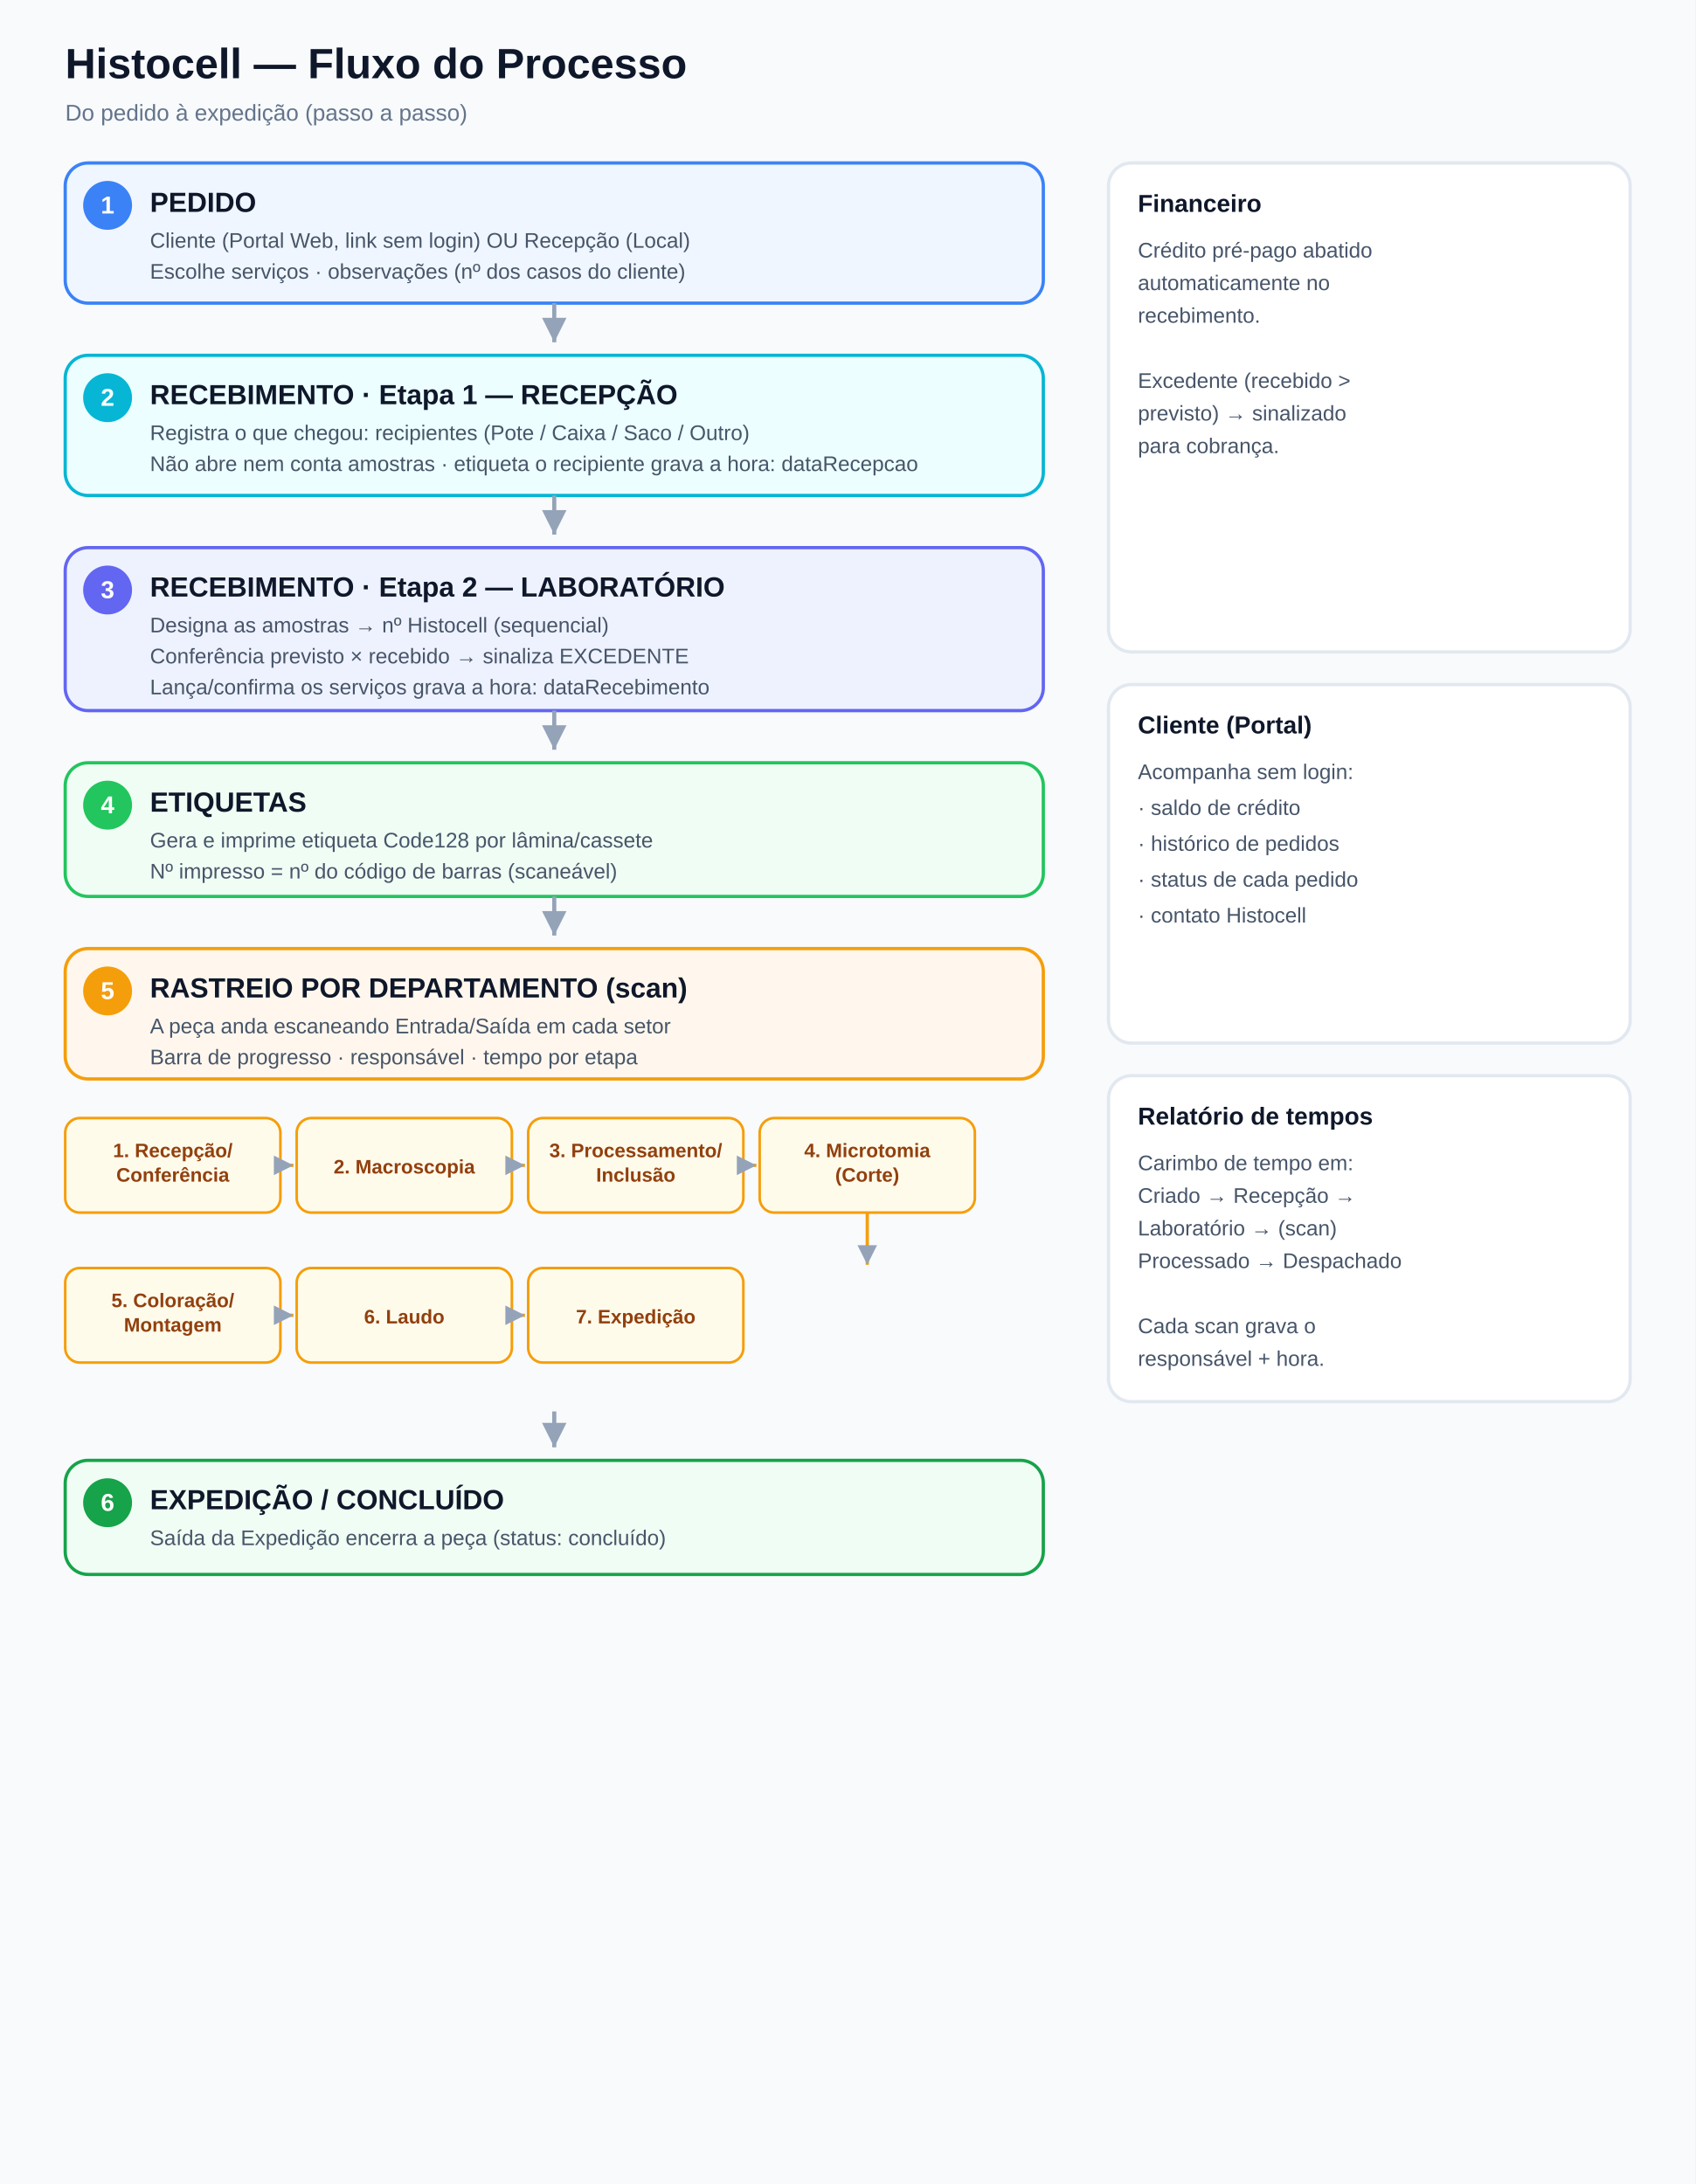
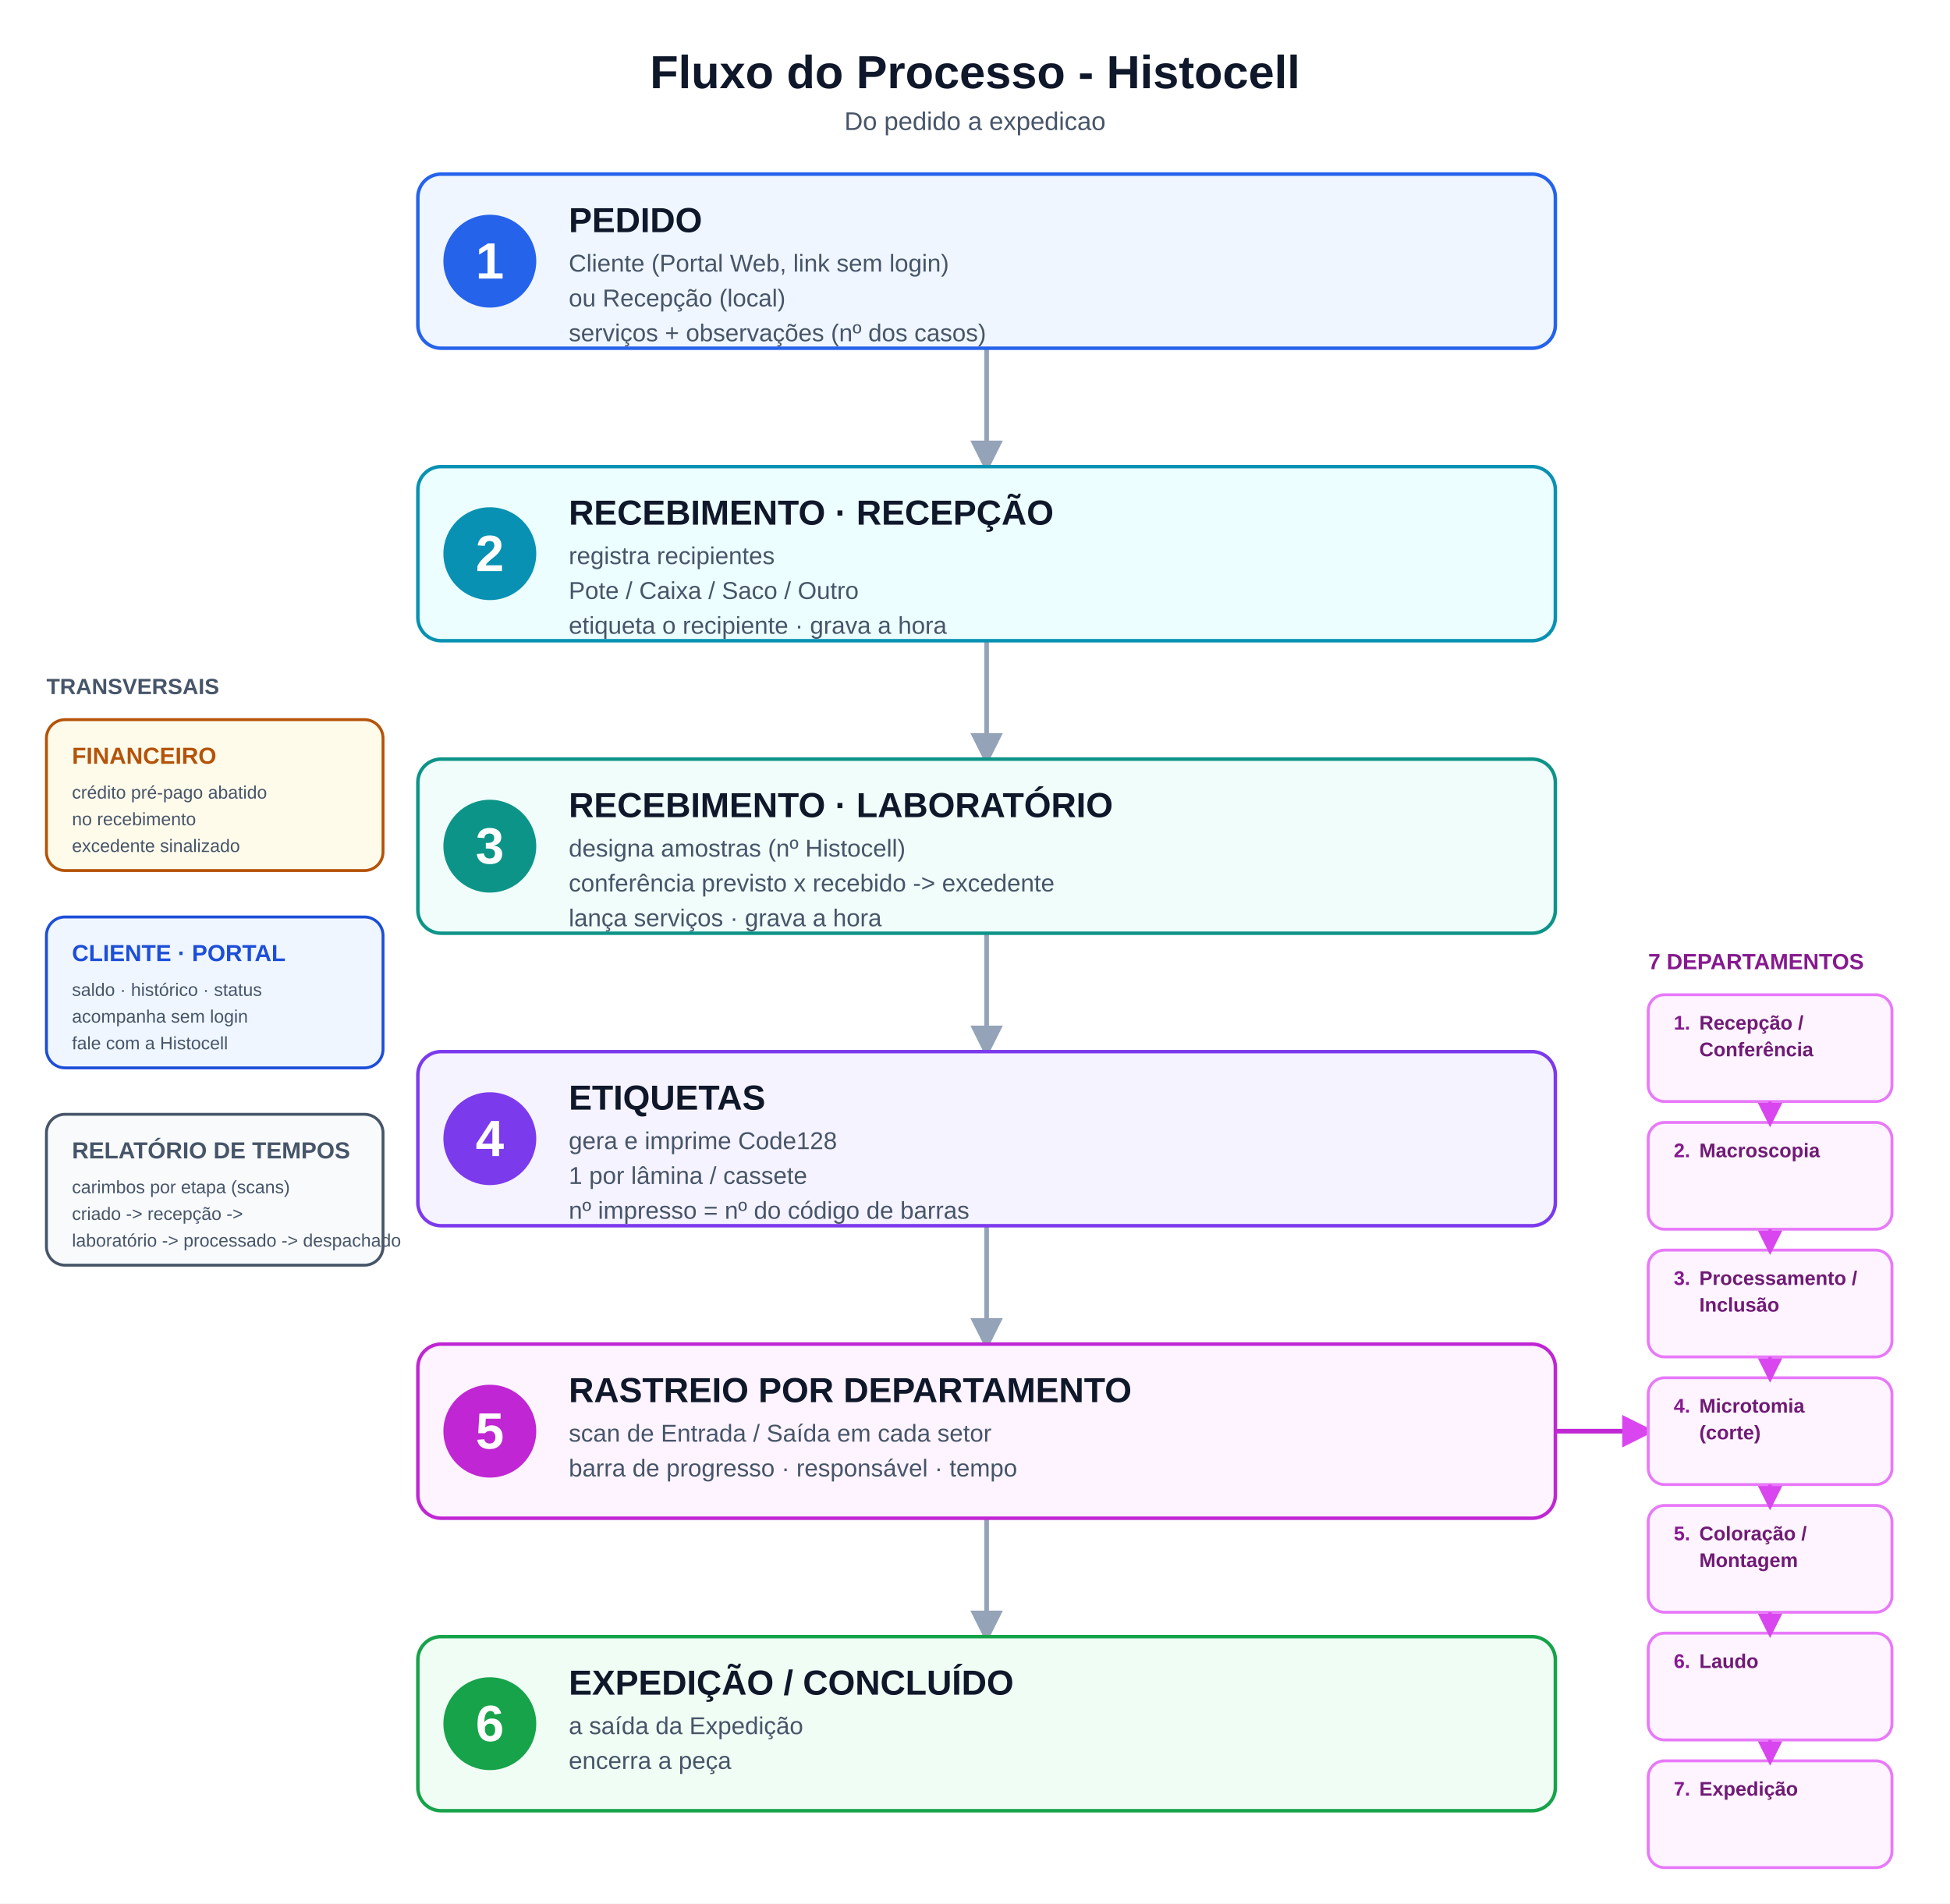
- <svg xmlns="http://www.w3.org/2000/svg" width="1040" height="1340" font-family="Arial" viewBox="0 0 1040 1340">
+ <svg xmlns="http://www.w3.org/2000/svg" width="1680" height="1640" viewBox="0 0 1680 1640" font-family="Arial, sans-serif">
  <defs>
-     <marker id="ah" markerWidth="10" markerHeight="10" refX="6" refY="3" orient="auto">
-       <path d="M0,0 L6,3 L0,6 Z" fill="#94a3b8" />
+     <marker id="arrow" viewBox="0 0 10 10" refX="8" refY="5" markerWidth="7" markerHeight="7" orient="auto-start-reverse">
+       <path d="M0,0 L10,5 L0,10 z" fill="#94a3b8" />
+     </marker>
+     <marker id="arrowM" viewBox="0 0 10 10" refX="8" refY="5" markerWidth="7" markerHeight="7" orient="auto-start-reverse">
+       <path d="M0,0 L10,5 L0,10 z" fill="#d946ef" />
    </marker>
  </defs>
-   <rect x="0" y="0" width="1040" height="1340" fill="#f8fafc" />
-   <text x="40" y="48" font-size="26" font-weight="800" fill="#0f172a">Histocell — Fluxo do Processo</text>
-   <text x="40" y="74" font-size="14" fill="#64748b">Do pedido à expedição (passo a passo)</text>
-   <rect x="40" y="100" rx="14" ry="14" width="600" height="86" fill="#eff6ff" stroke="#3b82f6" stroke-width="2" />
-   <circle cx="66" cy="126" r="15" fill="#3b82f6" />
-   <text x="66" y="131" font-size="15" font-weight="700" fill="#fff" text-anchor="middle" font-family="Arial">1</text>
-   <text x="92" y="130" font-size="17" font-weight="700" fill="#0f172a" font-family="Arial">PEDIDO</text>
-   <text x="92" y="152" font-size="13" fill="#475569" font-family="Arial">Cliente (Portal Web, link sem login)  OU  Recepção (Local)</text>
-   <text x="92" y="171" font-size="13" fill="#475569" font-family="Arial">Escolhe serviços · observações (nº dos casos do cliente)</text>
-   <line x1="340.0" y1="186" x2="340.0" y2="210" stroke="#94a3b8" stroke-width="2.5" marker-end="url(#ah)" />
-   <rect x="40" y="218" rx="14" ry="14" width="600" height="86" fill="#ecfeff" stroke="#06b6d4" stroke-width="2" />
-   <circle cx="66" cy="244" r="15" fill="#06b6d4" />
-   <text x="66" y="249" font-size="15" font-weight="700" fill="#fff" text-anchor="middle" font-family="Arial">2</text>
-   <text x="92" y="248" font-size="17" font-weight="700" fill="#0f172a" font-family="Arial">RECEBIMENTO · Etapa 1 — RECEPÇÃO</text>
-   <text x="92" y="270" font-size="13" fill="#475569" font-family="Arial">Registra o que chegou: recipientes (Pote / Caixa / Saco / Outro)</text>
-   <text x="92" y="289" font-size="13" fill="#475569" font-family="Arial">Não abre nem conta amostras · etiqueta o recipiente   grava a hora: dataRecepcao</text>
-   <line x1="340.0" y1="304" x2="340.0" y2="328" stroke="#94a3b8" stroke-width="2.5" marker-end="url(#ah)" />
-   <rect x="40" y="336" rx="14" ry="14" width="600" height="100" fill="#eef2ff" stroke="#6366f1" stroke-width="2" />
-   <circle cx="66" cy="362" r="15" fill="#6366f1" />
-   <text x="66" y="367" font-size="15" font-weight="700" fill="#fff" text-anchor="middle" font-family="Arial">3</text>
-   <text x="92" y="366" font-size="17" font-weight="700" fill="#0f172a" font-family="Arial">RECEBIMENTO · Etapa 2 — LABORATÓRIO</text>
-   <text x="92" y="388" font-size="13" fill="#475569" font-family="Arial">Designa as amostras → nº Histocell (sequencial)</text>
-   <text x="92" y="407" font-size="13" fill="#475569" font-family="Arial">Conferência previsto × recebido → sinaliza EXCEDENTE</text>
-   <text x="92" y="426" font-size="13" fill="#475569" font-family="Arial">Lança/confirma os serviços   grava a hora: dataRecebimento</text>
-   <line x1="340.0" y1="436" x2="340.0" y2="460" stroke="#94a3b8" stroke-width="2.5" marker-end="url(#ah)" />
-   <rect x="40" y="468" rx="14" ry="14" width="600" height="82" fill="#f0fdf4" stroke="#22c55e" stroke-width="2" />
-   <circle cx="66" cy="494" r="15" fill="#22c55e" />
-   <text x="66" y="499" font-size="15" font-weight="700" fill="#fff" text-anchor="middle" font-family="Arial">4</text>
-   <text x="92" y="498" font-size="17" font-weight="700" fill="#0f172a" font-family="Arial">ETIQUETAS</text>
-   <text x="92" y="520" font-size="13" fill="#475569" font-family="Arial">Gera e imprime etiqueta Code128 por lâmina/cassete</text>
-   <text x="92" y="539" font-size="13" fill="#475569" font-family="Arial">Nº impresso = nº do código de barras (scaneável)</text>
-   <line x1="340.0" y1="550" x2="340.0" y2="574" stroke="#94a3b8" stroke-width="2.5" marker-end="url(#ah)" />
-   <rect x="40" y="582" rx="14" ry="14" width="600" height="80" fill="#fff7ed" stroke="#f59e0b" stroke-width="2" />
-   <circle cx="66" cy="608" r="15" fill="#f59e0b" />
-   <text x="66" y="613" font-size="15" font-weight="700" fill="#fff" text-anchor="middle" font-family="Arial">5</text>
-   <text x="92" y="612" font-size="17" font-weight="700" fill="#0f172a" font-family="Arial">RASTREIO POR DEPARTAMENTO (scan)</text>
-   <text x="92" y="634" font-size="13" fill="#475569" font-family="Arial">A peça anda escaneando Entrada/Saída em cada setor</text>
-   <text x="92" y="653" font-size="13" fill="#475569" font-family="Arial">Barra de progresso · responsável · tempo por etapa</text>
-   <rect x="40" y="686" rx="9" width="132" height="58" fill="#fffbeb" stroke="#f59e0b" stroke-width="1.6" />
-   <text x="106.0" y="710" font-size="12" font-weight="600" fill="#92400e" text-anchor="middle">1. Recepção/</text>
-   <text x="106.0" y="725" font-size="12" font-weight="600" fill="#92400e" text-anchor="middle">Conferência</text>
-   <line x1="172" y1="715.0" x2="180" y2="715.0" stroke="#f59e0b" stroke-width="2" marker-end="url(#ah)" />
-   <rect x="182" y="686" rx="9" width="132" height="58" fill="#fffbeb" stroke="#f59e0b" stroke-width="1.6" />
-   <text x="248.0" y="720" font-size="12" font-weight="600" fill="#92400e" text-anchor="middle">2. Macroscopia</text>
-   <line x1="314" y1="715.0" x2="322" y2="715.0" stroke="#f59e0b" stroke-width="2" marker-end="url(#ah)" />
-   <rect x="324" y="686" rx="9" width="132" height="58" fill="#fffbeb" stroke="#f59e0b" stroke-width="1.6" />
-   <text x="390.0" y="710" font-size="12" font-weight="600" fill="#92400e" text-anchor="middle">3. Processamento/</text>
-   <text x="390.0" y="725" font-size="12" font-weight="600" fill="#92400e" text-anchor="middle">Inclusão</text>
-   <line x1="456" y1="715.0" x2="464" y2="715.0" stroke="#f59e0b" stroke-width="2" marker-end="url(#ah)" />
-   <rect x="466" y="686" rx="9" width="132" height="58" fill="#fffbeb" stroke="#f59e0b" stroke-width="1.6" />
-   <text x="532.0" y="710" font-size="12" font-weight="600" fill="#92400e" text-anchor="middle">4. Microtomia</text>
-   <text x="532.0" y="725" font-size="12" font-weight="600" fill="#92400e" text-anchor="middle">(Corte)</text>
-   <rect x="40" y="778" rx="9" width="132" height="58" fill="#fffbeb" stroke="#f59e0b" stroke-width="1.6" />
-   <text x="106.0" y="802" font-size="12" font-weight="600" fill="#92400e" text-anchor="middle">5. Coloração/</text>
-   <text x="106.0" y="817" font-size="12" font-weight="600" fill="#92400e" text-anchor="middle">Montagem</text>
-   <line x1="172" y1="807.0" x2="180" y2="807.0" stroke="#f59e0b" stroke-width="2" marker-end="url(#ah)" />
-   <rect x="182" y="778" rx="9" width="132" height="58" fill="#fffbeb" stroke="#f59e0b" stroke-width="1.6" />
-   <text x="248.0" y="812" font-size="12" font-weight="600" fill="#92400e" text-anchor="middle">6. Laudo</text>
-   <line x1="314" y1="807.0" x2="322" y2="807.0" stroke="#f59e0b" stroke-width="2" marker-end="url(#ah)" />
-   <rect x="324" y="778" rx="9" width="132" height="58" fill="#fffbeb" stroke="#f59e0b" stroke-width="1.6" />
-   <text x="390.0" y="812" font-size="12" font-weight="600" fill="#92400e" text-anchor="middle">7. Expedição</text>
-   <line x1="532.0" y1="744" x2="532.0" y2="776" stroke="#f59e0b" stroke-width="2" marker-end="url(#ah)" />
-   <line x1="340.0" y1="866" x2="340.0" y2="888" stroke="#94a3b8" stroke-width="2.5" marker-end="url(#ah)" />
-   <rect x="40" y="896" rx="14" ry="14" width="600" height="70" fill="#f0fdf4" stroke="#16a34a" stroke-width="2" />
-   <circle cx="66" cy="922" r="15" fill="#16a34a" />
-   <text x="66" y="927" font-size="15" font-weight="700" fill="#fff" text-anchor="middle" font-family="Arial">6</text>
-   <text x="92" y="926" font-size="17" font-weight="700" fill="#0f172a" font-family="Arial">EXPEDIÇÃO / CONCLUÍDO</text>
-   <text x="92" y="948" font-size="13" fill="#475569" font-family="Arial">Saída da Expedição encerra a peça (status: concluído)</text>
-   <rect x="680" y="100" rx="14" width="320" height="300" fill="#ffffff" stroke="#e2e8f0" stroke-width="2" />
-   <text x="698" y="130" font-size="15" font-weight="700" fill="#0f172a">Financeiro</text>
-   <text x="698" y="158" font-size="13" fill="#475569">Crédito pré-pago abatido</text>
-   <text x="698" y="178" font-size="13" fill="#475569">automaticamente no</text>
-   <text x="698" y="198" font-size="13" fill="#475569">recebimento.</text>
-   <text x="698" y="218" font-size="13" fill="#475569" />
-   <text x="698" y="238" font-size="13" fill="#475569">Excedente (recebido &gt;</text>
-   <text x="698" y="258" font-size="13" fill="#475569">previsto) → sinalizado</text>
-   <text x="698" y="278" font-size="13" fill="#475569">para cobrança.</text>
-   <rect x="680" y="420" rx="14" width="320" height="220" fill="#ffffff" stroke="#e2e8f0" stroke-width="2" />
-   <text x="698" y="450" font-size="15" font-weight="700" fill="#0f172a">Cliente (Portal)</text>
-   <text x="698" y="478" font-size="13" fill="#475569">Acompanha sem login:</text>
-   <text x="698" y="500" font-size="13" fill="#475569">· saldo de crédito</text>
-   <text x="698" y="522" font-size="13" fill="#475569">· histórico de pedidos</text>
-   <text x="698" y="544" font-size="13" fill="#475569">· status de cada pedido</text>
-   <text x="698" y="566" font-size="13" fill="#475569">· contato Histocell</text>
-   <rect x="680" y="660" rx="14" width="320" height="200" fill="#ffffff" stroke="#e2e8f0" stroke-width="2" />
-   <text x="698" y="690" font-size="15" font-weight="700" fill="#0f172a">Relatório de tempos</text>
-   <text x="698" y="718" font-size="13" fill="#475569">Carimbo de tempo em:</text>
-   <text x="698" y="738" font-size="13" fill="#475569">Criado → Recepção →</text>
-   <text x="698" y="758" font-size="13" fill="#475569">Laboratório → (scan)</text>
-   <text x="698" y="778" font-size="13" fill="#475569">Processado → Despachado</text>
-   <text x="698" y="798" font-size="13" fill="#475569" />
-   <text x="698" y="818" font-size="13" fill="#475569">Cada scan grava o</text>
-   <text x="698" y="838" font-size="13" fill="#475569">responsável + hora.</text>
+   <rect width="1680" height="1640" fill="white" />
+   <text x="840.0" y="76" font-size="40" font-weight="800" fill="#0f172a" text-anchor="middle">Fluxo do Processo - Histocell</text>
+   <text x="840.0" y="112" font-size="22" fill="#475569" text-anchor="middle">Do pedido a expedicao</text>
+   <line x1="850.0" y1="1308" x2="850.0" y2="1410" stroke="#94a3b8" stroke-width="4" marker-end="url(#arrow)" />
+   <line x1="850.0" y1="1056" x2="850.0" y2="1158" stroke="#94a3b8" stroke-width="4" marker-end="url(#arrow)" />
+   <line x1="850.0" y1="804" x2="850.0" y2="906" stroke="#94a3b8" stroke-width="4" marker-end="url(#arrow)" />
+   <line x1="850.0" y1="552" x2="850.0" y2="654" stroke="#94a3b8" stroke-width="4" marker-end="url(#arrow)" />
+   <line x1="850.0" y1="300" x2="850.0" y2="402" stroke="#94a3b8" stroke-width="4" marker-end="url(#arrow)" />
+   <rect x="360" y="150" width="980" height="150" rx="20" fill="#eff6ff" stroke="#2563eb" stroke-width="3" />
+   <circle cx="422" cy="225.0" r="40" fill="#2563eb" />
+   <text x="422" y="240.0" font-size="44" font-weight="800" fill="white" text-anchor="middle">1</text>
+   <text x="490" y="200" font-size="30" font-weight="800" fill="#0f172a">PEDIDO</text>
+   <text x="490" y="234" font-size="21" fill="#475569">Cliente (Portal Web, link sem login)</text>
+   <text x="490" y="264" font-size="21" fill="#475569">ou Recepção (local)</text>
+   <text x="490" y="294" font-size="21" fill="#475569">serviços + observações (nº dos casos)</text>
+   <rect x="360" y="402" width="980" height="150" rx="20" fill="#ecfeff" stroke="#0891b2" stroke-width="3" />
+   <circle cx="422" cy="477.0" r="40" fill="#0891b2" />
+   <text x="422" y="492.0" font-size="44" font-weight="800" fill="white" text-anchor="middle">2</text>
+   <text x="490" y="452" font-size="30" font-weight="800" fill="#0f172a">RECEBIMENTO · RECEPÇÃO</text>
+   <text x="490" y="486" font-size="21" fill="#475569">registra recipientes</text>
+   <text x="490" y="516" font-size="21" fill="#475569">Pote / Caixa / Saco / Outro</text>
+   <text x="490" y="546" font-size="21" fill="#475569">etiqueta o recipiente · grava a hora</text>
+   <rect x="360" y="654" width="980" height="150" rx="20" fill="#f0fdfa" stroke="#0d9488" stroke-width="3" />
+   <circle cx="422" cy="729.0" r="40" fill="#0d9488" />
+   <text x="422" y="744.0" font-size="44" font-weight="800" fill="white" text-anchor="middle">3</text>
+   <text x="490" y="704" font-size="30" font-weight="800" fill="#0f172a">RECEBIMENTO · LABORATÓRIO</text>
+   <text x="490" y="738" font-size="21" fill="#475569">designa amostras (nº Histocell)</text>
+   <text x="490" y="768" font-size="21" fill="#475569">conferência previsto x recebido -&gt; excedente</text>
+   <text x="490" y="798" font-size="21" fill="#475569">lança serviços · grava a hora</text>
+   <rect x="360" y="906" width="980" height="150" rx="20" fill="#f5f3ff" stroke="#7c3aed" stroke-width="3" />
+   <circle cx="422" cy="981.0" r="40" fill="#7c3aed" />
+   <text x="422" y="996.0" font-size="44" font-weight="800" fill="white" text-anchor="middle">4</text>
+   <text x="490" y="956" font-size="30" font-weight="800" fill="#0f172a">ETIQUETAS</text>
+   <text x="490" y="990" font-size="21" fill="#475569">gera e imprime Code128</text>
+   <text x="490" y="1020" font-size="21" fill="#475569">1 por lâmina / cassete</text>
+   <text x="490" y="1050" font-size="21" fill="#475569">nº impresso = nº do código de barras</text>
+   <rect x="360" y="1158" width="980" height="150" rx="20" fill="#fdf4ff" stroke="#c026d3" stroke-width="3" />
+   <circle cx="422" cy="1233.0" r="40" fill="#c026d3" />
+   <text x="422" y="1248.0" font-size="44" font-weight="800" fill="white" text-anchor="middle">5</text>
+   <text x="490" y="1208" font-size="30" font-weight="800" fill="#0f172a">RASTREIO POR DEPARTAMENTO</text>
+   <text x="490" y="1242" font-size="21" fill="#475569">scan de Entrada / Saída em cada setor</text>
+   <text x="490" y="1272" font-size="21" fill="#475569">barra de progresso · responsável · tempo</text>
+   <rect x="360" y="1410" width="980" height="150" rx="20" fill="#f0fdf4" stroke="#16a34a" stroke-width="3" />
+   <circle cx="422" cy="1485.0" r="40" fill="#16a34a" />
+   <text x="422" y="1500.0" font-size="44" font-weight="800" fill="white" text-anchor="middle">6</text>
+   <text x="490" y="1460" font-size="30" font-weight="800" fill="#0f172a">EXPEDIÇÃO / CONCLUÍDO</text>
+   <text x="490" y="1494" font-size="21" fill="#475569">a saída da Expedição</text>
+   <text x="490" y="1524" font-size="21" fill="#475569">encerra a peça</text>
+   <line x1="1340" y1="1233.0" x2="1420" y2="1233.0" stroke="#c026d3" stroke-width="4" marker-end="url(#arrowM)" />
+   <rect x="1420" y="857" width="210" height="92" rx="14" fill="#fdf4ff" stroke="#e879f9" stroke-width="2.5" />
+   <text x="1442" y="887" font-size="17" font-weight="700" fill="#86198f">1.</text>
+   <text x="1464" y="887" font-size="17" font-weight="600" fill="#701a75">Recepção /</text>
+   <text x="1464" y="910" font-size="17" font-weight="600" fill="#701a75">Conferência</text>
+   <rect x="1420" y="967" width="210" height="92" rx="14" fill="#fdf4ff" stroke="#e879f9" stroke-width="2.5" />
+   <text x="1442" y="997" font-size="17" font-weight="700" fill="#86198f">2.</text>
+   <text x="1464" y="997" font-size="17" font-weight="600" fill="#701a75">Macroscopia</text>
+   <line x1="1525.0" y1="949" x2="1525.0" y2="967" stroke="#d946ef" stroke-width="3" marker-end="url(#arrowM)" />
+   <rect x="1420" y="1077" width="210" height="92" rx="14" fill="#fdf4ff" stroke="#e879f9" stroke-width="2.5" />
+   <text x="1442" y="1107" font-size="17" font-weight="700" fill="#86198f">3.</text>
+   <text x="1464" y="1107" font-size="17" font-weight="600" fill="#701a75">Processamento /</text>
+   <text x="1464" y="1130" font-size="17" font-weight="600" fill="#701a75">Inclusão</text>
+   <line x1="1525.0" y1="1059" x2="1525.0" y2="1077" stroke="#d946ef" stroke-width="3" marker-end="url(#arrowM)" />
+   <rect x="1420" y="1187" width="210" height="92" rx="14" fill="#fdf4ff" stroke="#e879f9" stroke-width="2.5" />
+   <text x="1442" y="1217" font-size="17" font-weight="700" fill="#86198f">4.</text>
+   <text x="1464" y="1217" font-size="17" font-weight="600" fill="#701a75">Microtomia</text>
+   <text x="1464" y="1240" font-size="17" font-weight="600" fill="#701a75">(corte)</text>
+   <line x1="1525.0" y1="1169" x2="1525.0" y2="1187" stroke="#d946ef" stroke-width="3" marker-end="url(#arrowM)" />
+   <rect x="1420" y="1297" width="210" height="92" rx="14" fill="#fdf4ff" stroke="#e879f9" stroke-width="2.5" />
+   <text x="1442" y="1327" font-size="17" font-weight="700" fill="#86198f">5.</text>
+   <text x="1464" y="1327" font-size="17" font-weight="600" fill="#701a75">Coloração /</text>
+   <text x="1464" y="1350" font-size="17" font-weight="600" fill="#701a75">Montagem</text>
+   <line x1="1525.0" y1="1279" x2="1525.0" y2="1297" stroke="#d946ef" stroke-width="3" marker-end="url(#arrowM)" />
+   <rect x="1420" y="1407" width="210" height="92" rx="14" fill="#fdf4ff" stroke="#e879f9" stroke-width="2.5" />
+   <text x="1442" y="1437" font-size="17" font-weight="700" fill="#86198f">6.</text>
+   <text x="1464" y="1437" font-size="17" font-weight="600" fill="#701a75">Laudo</text>
+   <line x1="1525.0" y1="1389" x2="1525.0" y2="1407" stroke="#d946ef" stroke-width="3" marker-end="url(#arrowM)" />
+   <rect x="1420" y="1517" width="210" height="92" rx="14" fill="#fdf4ff" stroke="#e879f9" stroke-width="2.5" />
+   <text x="1442" y="1547" font-size="17" font-weight="700" fill="#86198f">7.</text>
+   <text x="1464" y="1547" font-size="17" font-weight="600" fill="#701a75">Expedição</text>
+   <line x1="1525.0" y1="1499" x2="1525.0" y2="1517" stroke="#d946ef" stroke-width="3" marker-end="url(#arrowM)" />
+   <text x="1420" y="835" font-size="19" font-weight="800" fill="#86198f">7 DEPARTAMENTOS</text>
+   <text x="40" y="598" font-size="19" font-weight="800" fill="#475569">TRANSVERSAIS</text>
+   <rect x="40" y="620" width="290" height="130" rx="16" fill="#fffbeb" stroke="#b45309" stroke-width="2.5" />
+   <text x="62" y="658" font-size="20" font-weight="800" fill="#b45309">FINANCEIRO</text>
+   <text x="62" y="688" font-size="15.5" fill="#475569">crédito pré-pago abatido</text>
+   <text x="62" y="711" font-size="15.5" fill="#475569">no recebimento</text>
+   <text x="62" y="734" font-size="15.5" fill="#475569">excedente sinalizado</text>
+   <rect x="40" y="790" width="290" height="130" rx="16" fill="#eff6ff" stroke="#1d4ed8" stroke-width="2.5" />
+   <text x="62" y="828" font-size="20" font-weight="800" fill="#1d4ed8">CLIENTE · PORTAL</text>
+   <text x="62" y="858" font-size="15.5" fill="#475569">saldo · histórico · status</text>
+   <text x="62" y="881" font-size="15.5" fill="#475569">acompanha sem login</text>
+   <text x="62" y="904" font-size="15.5" fill="#475569">fale com a Histocell</text>
+   <rect x="40" y="960" width="290" height="130" rx="16" fill="#f8fafc" stroke="#475569" stroke-width="2.5" />
+   <text x="62" y="998" font-size="20" font-weight="800" fill="#475569">RELATÓRIO DE TEMPOS</text>
+   <text x="62" y="1028" font-size="15.5" fill="#475569">carimbos por etapa (scans)</text>
+   <text x="62" y="1051" font-size="15.5" fill="#475569">criado -&gt; recepção -&gt;</text>
+   <text x="62" y="1074" font-size="15.5" fill="#475569">laboratório -&gt; processado -&gt; despachado</text>
</svg>
